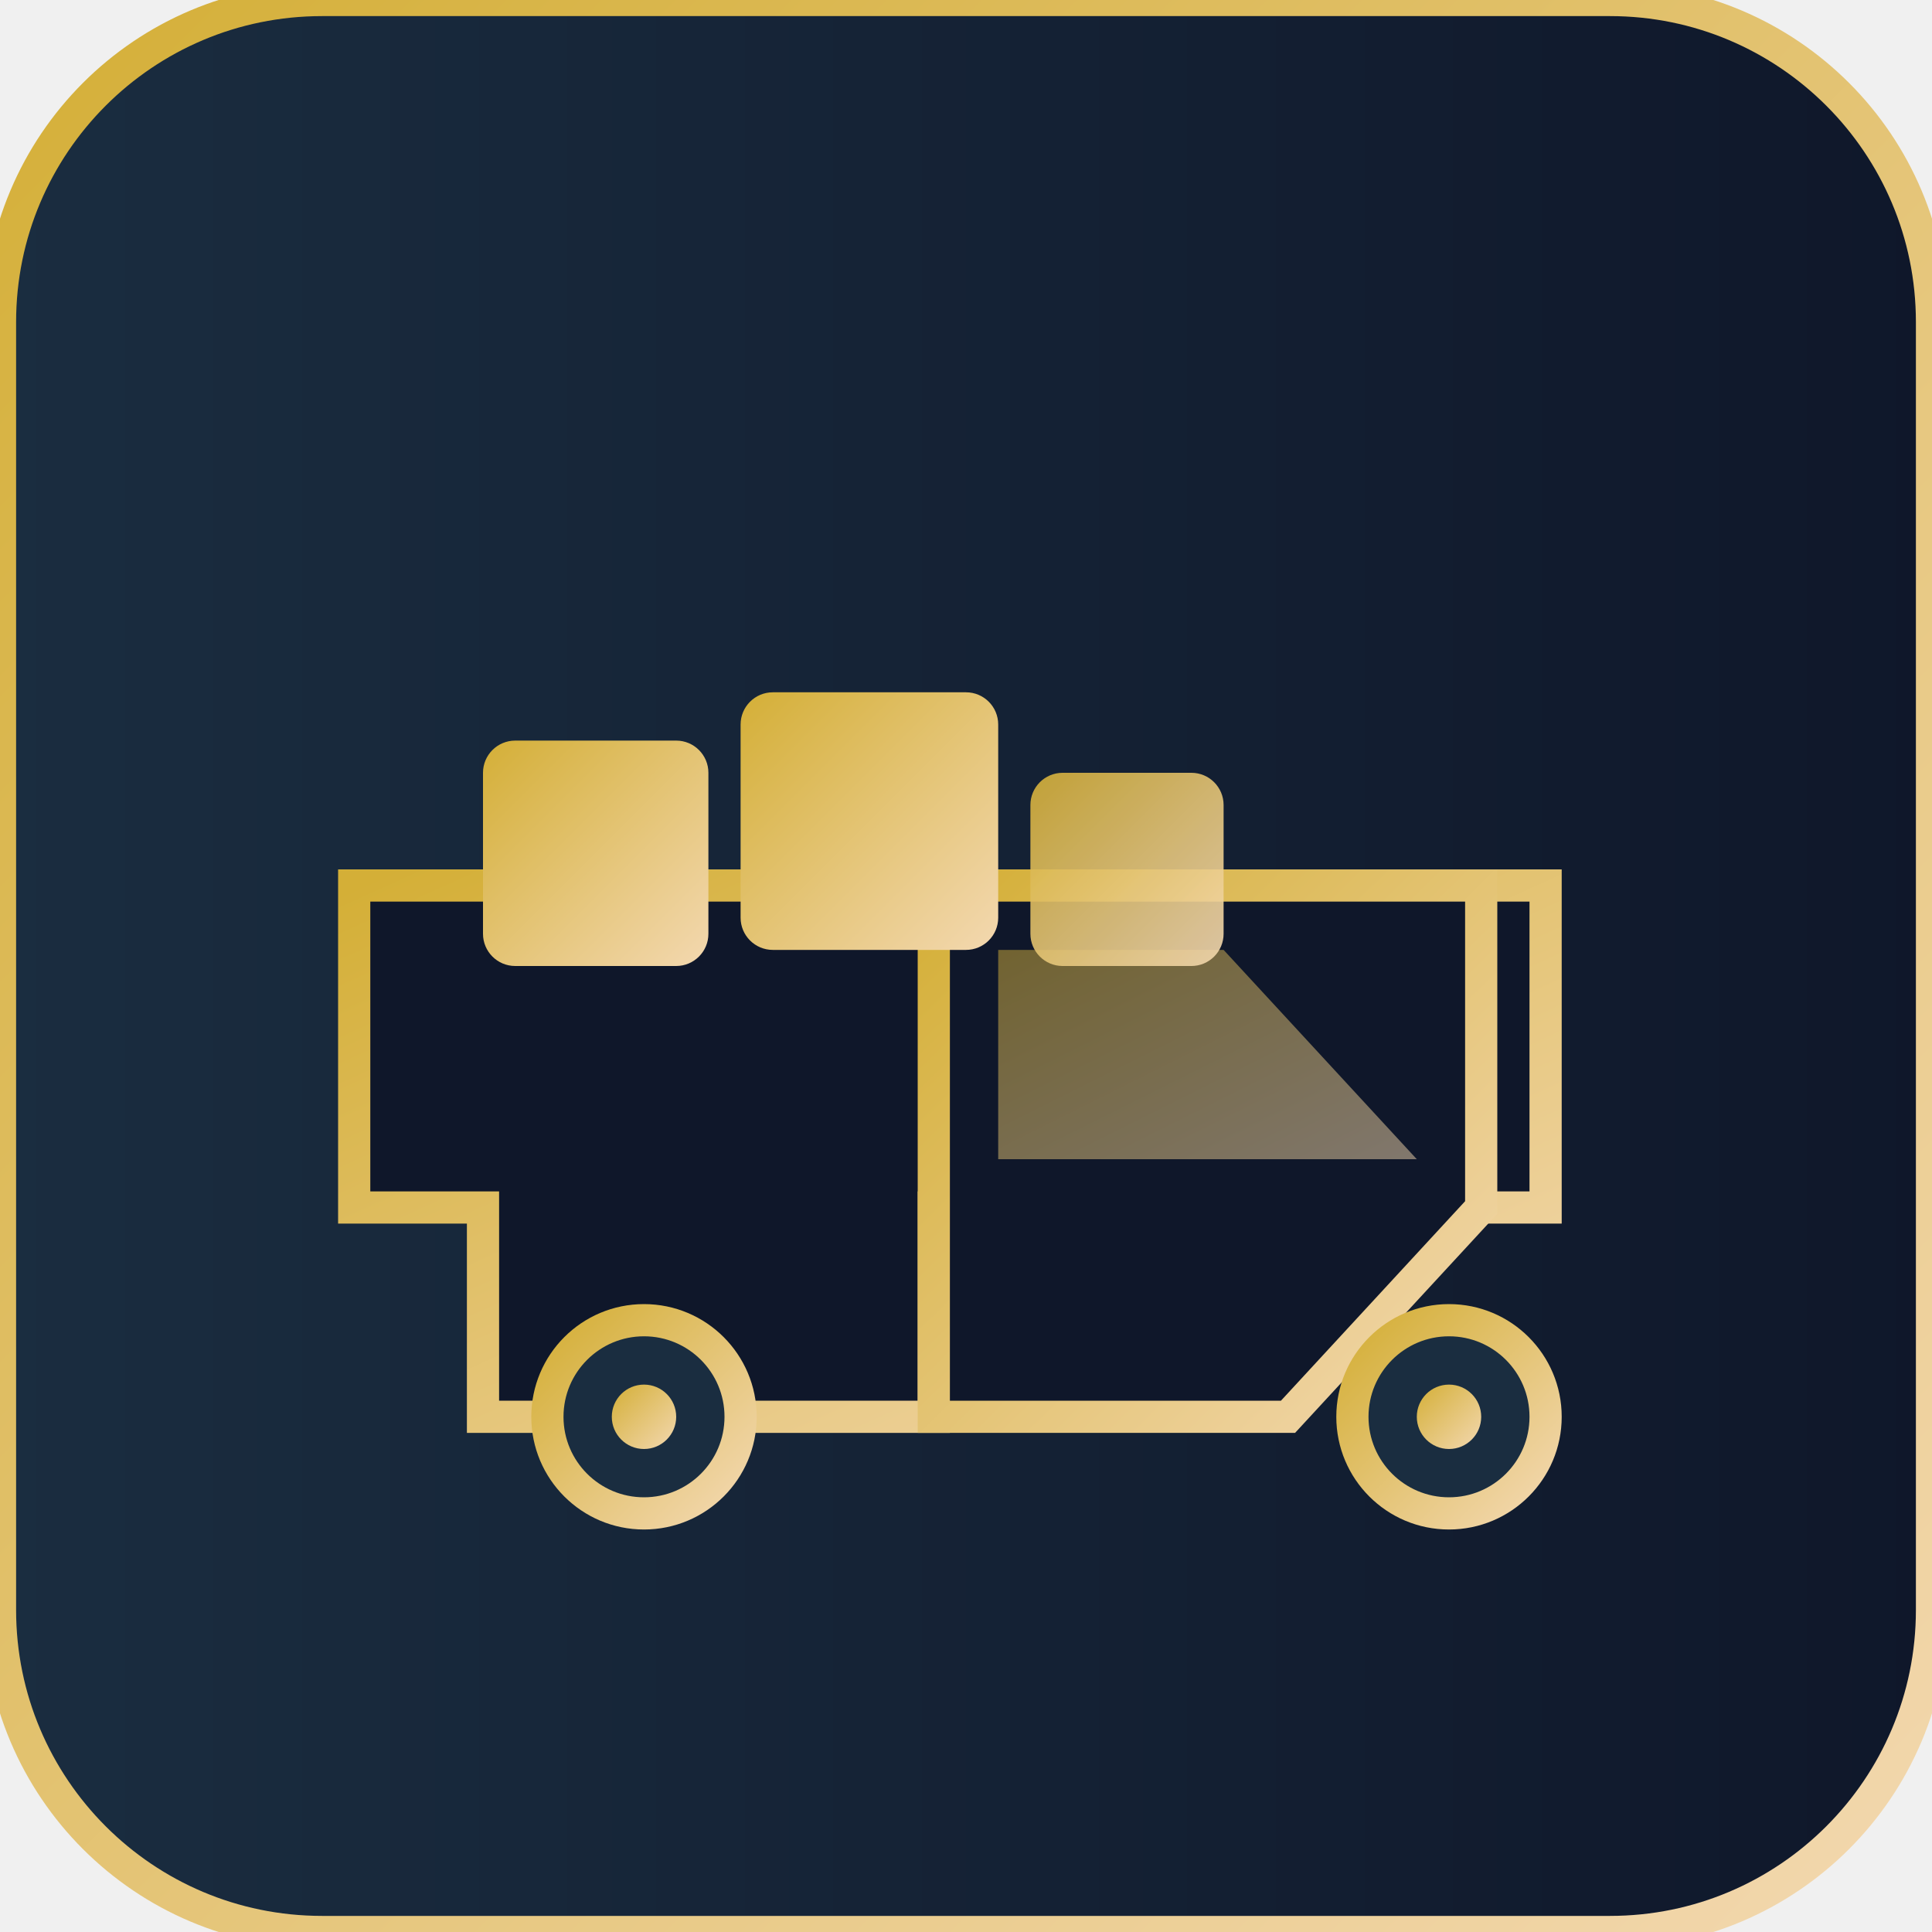
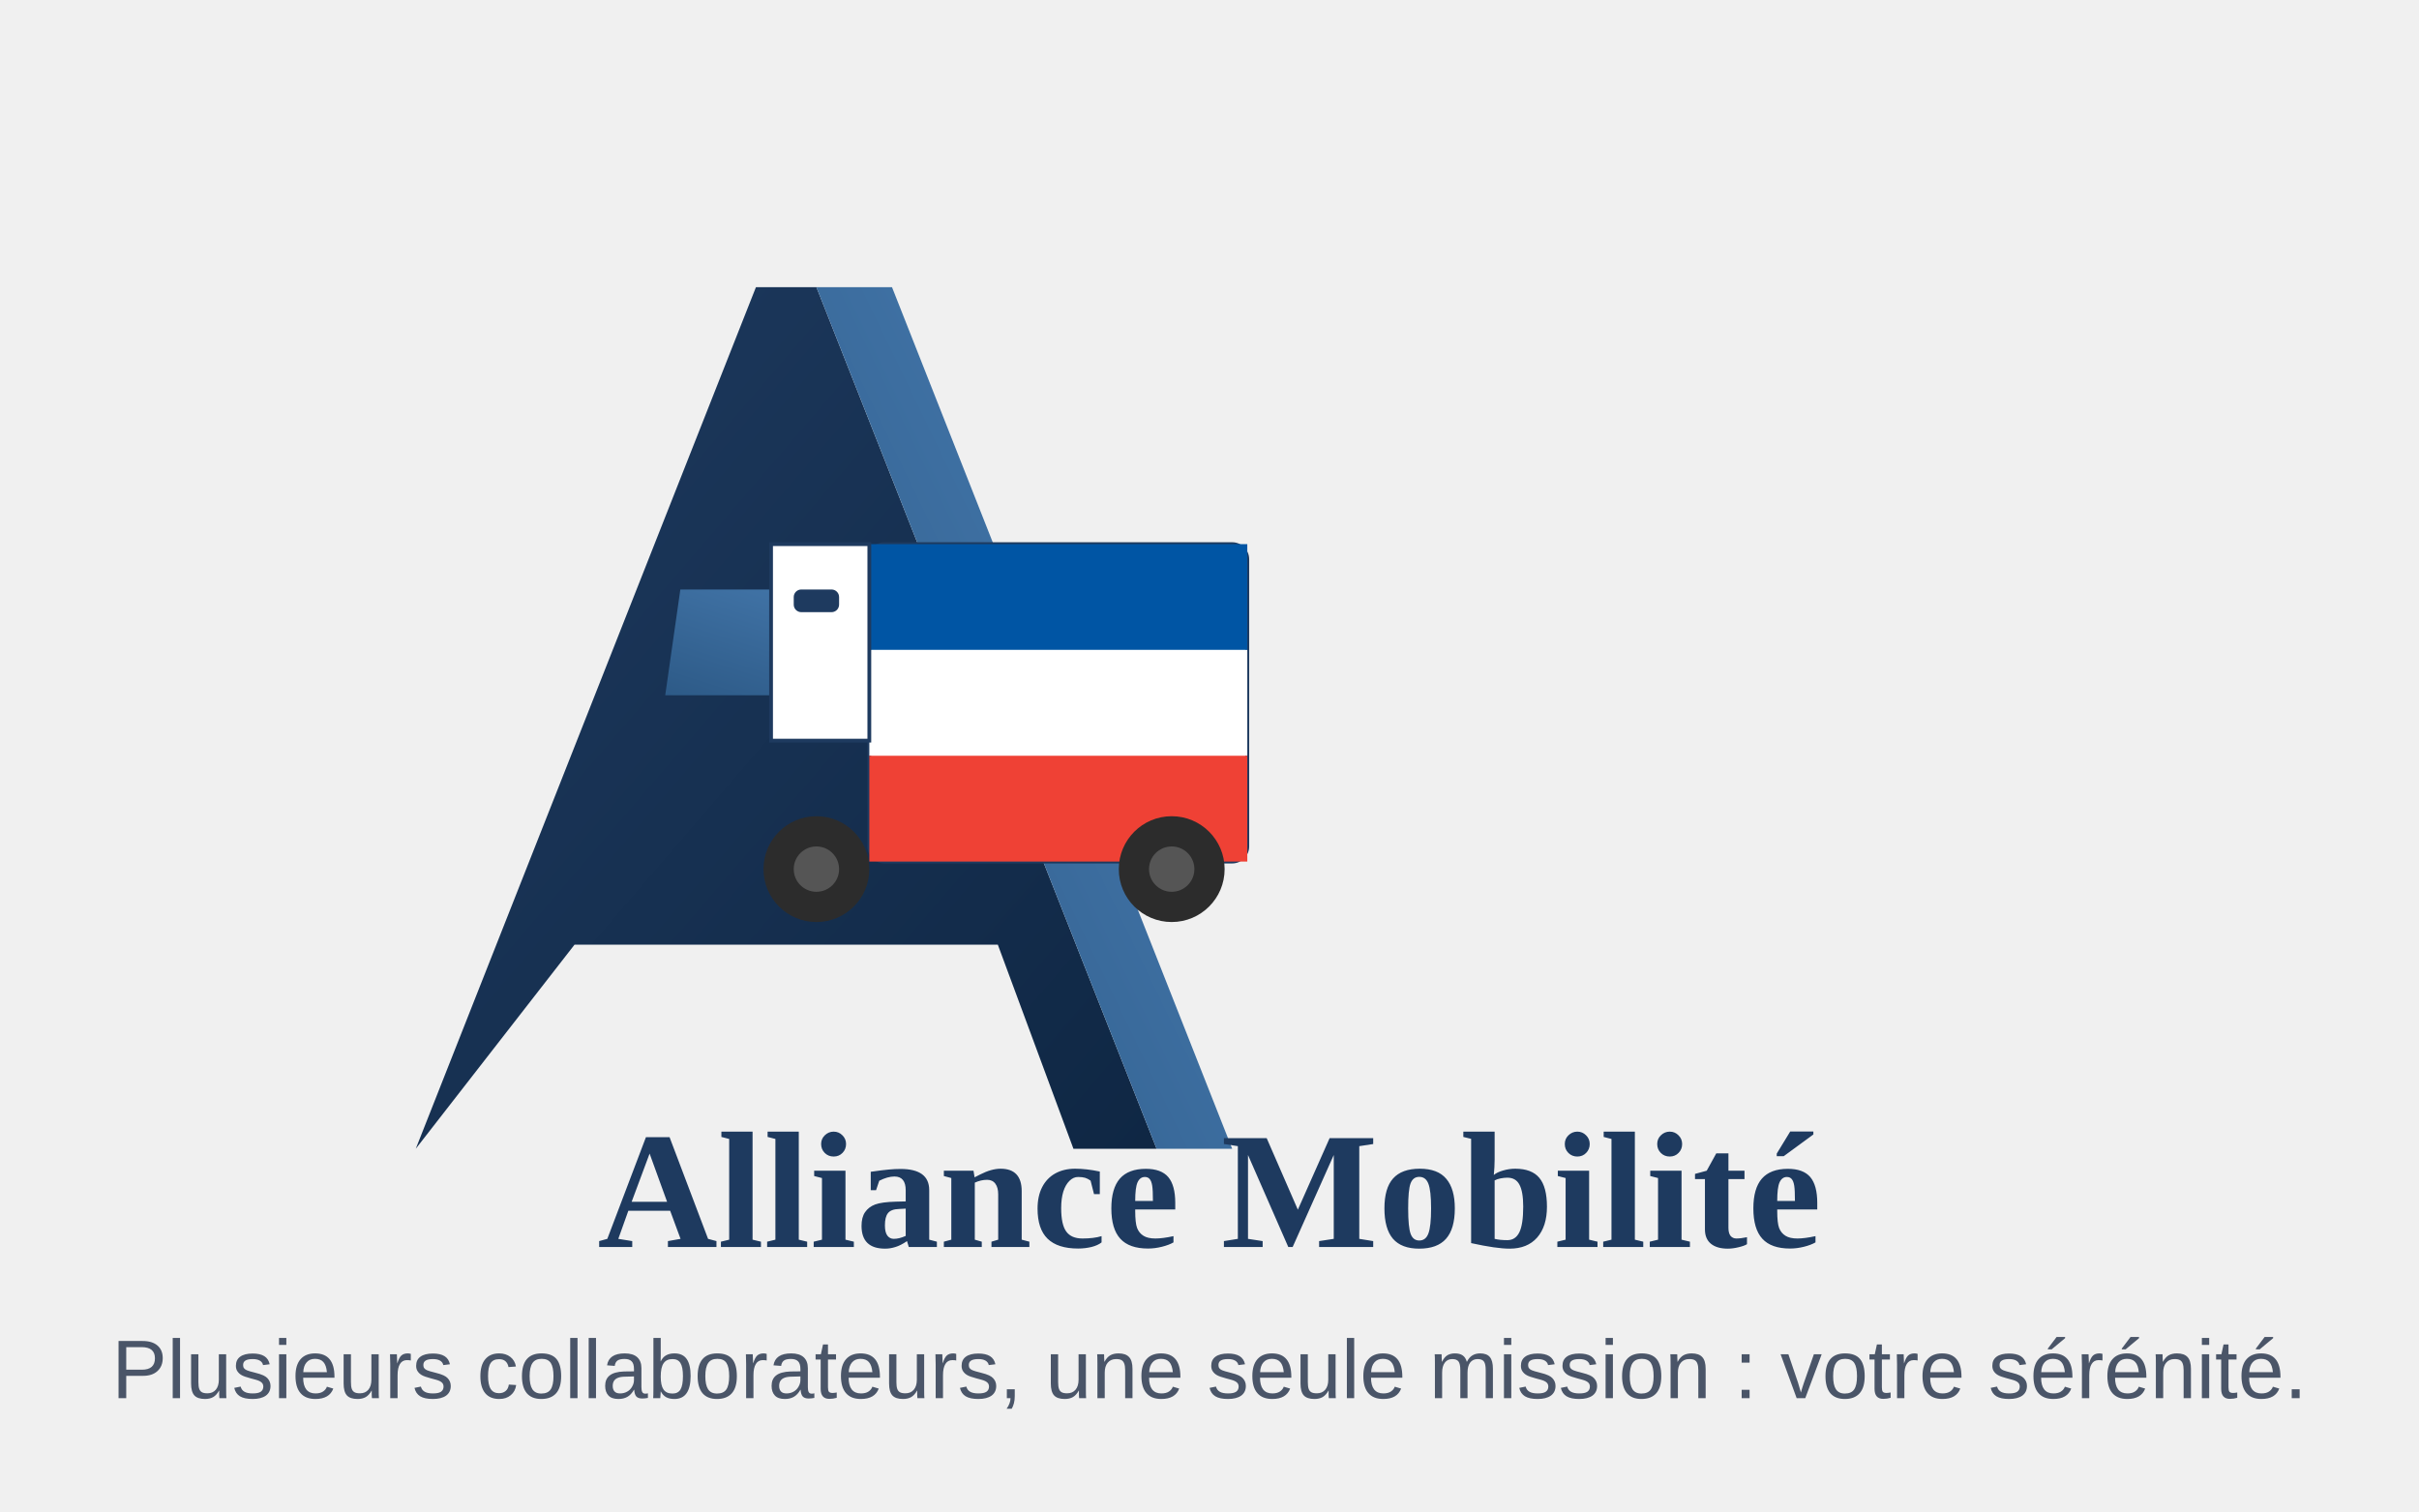
- <svg xmlns="http://www.w3.org/2000/svg" viewBox="0 0 120 120" fill="none">
+ <svg xmlns="http://www.w3.org/2000/svg" viewBox="0 0 320 200" fill="none">
  <defs>
-     <linearGradient id="goldGrad" x1="0%" y1="0%" x2="100%" y2="100%">
-       <stop offset="0%" style="stop-color:#D4AF37" />
-       <stop offset="100%" style="stop-color:#F3D8B0" />
+     <linearGradient id="a-dark" x1="0%" y1="0%" x2="100%" y2="100%">
+       <stop offset="0%" style="stop-color:#1e3a5f" />
+       <stop offset="100%" style="stop-color:#0f2744" />
    </linearGradient>
-     <linearGradient id="darkGrad" x1="0%" y1="0%" x2="100%" y2="0%">
-       <stop offset="0%" style="stop-color:#1A2D40" />
-       <stop offset="100%" style="stop-color:#0f172a" />
+     <linearGradient id="a-light" x1="0%" y1="100%" x2="100%" y2="0%">
+       <stop offset="0%" style="stop-color:#2d5a87" />
+       <stop offset="100%" style="stop-color:#4a7fb5" />
    </linearGradient>
  </defs>
-   <rect width="120" height="120" rx="20" fill="url(#darkGrad)" />
-   <path d="M22 55 L22 75 L30 75 L30 88 L58 88 L58 75 L96 75 L96 55 Z" fill="#0f172a" stroke="url(#goldGrad)" stroke-width="2" />
-   <path d="M58 55 L58 88 L80 88 L92 75 L92 55 Z" fill="#0f172a" stroke="url(#goldGrad)" stroke-width="2" />
-   <path d="M62 59 L76 59 L88 72 L62 72 Z" fill="url(#goldGrad)" opacity="0.5" />
-   <circle cx="40" cy="88" r="6" fill="#1A2D40" stroke="url(#goldGrad)" stroke-width="2" />
-   <circle cx="40" cy="88" r="2" fill="url(#goldGrad)" />
-   <circle cx="90" cy="88" r="6" fill="#1A2D40" stroke="url(#goldGrad)" stroke-width="2" />
-   <circle cx="90" cy="88" r="2" fill="url(#goldGrad)" />
-   <rect x="30" y="46" width="14" height="14" rx="2" fill="url(#goldGrad)" />
-   <rect x="46" y="43" width="16" height="16" rx="2" fill="url(#goldGrad)" />
-   <rect x="64" y="48" width="12" height="12" rx="2" fill="url(#goldGrad)" opacity="0.9" />
-   <rect width="120" height="120" rx="20" fill="none" stroke="url(#goldGrad)" stroke-width="2" />
+   <path d="M55 152 L100 38 L108 38 L153 152 L142 152 L132 125 L76 125 Z" fill="url(#a-dark)" />
+   <path d="M108 38 L153 152 L163 152 L118 38 Z" fill="url(#a-light)" />
+   <path d="M88 92 L132 92 L130 78 L90 78 Z" fill="url(#a-light)" />
+   <rect x="115" y="72" width="50" height="42" rx="2" fill="white" stroke="#1e3a5f" stroke-width="0.5" />
+   <rect x="115" y="72" width="50" height="14" fill="#0055A4" />
+   <rect x="115" y="86" width="50" height="14" fill="white" />
+   <rect x="115" y="100" width="50" height="14" fill="#EF4135" />
+   <path d="M102 98 L102 72 L115 72 L115 98 Z" fill="white" stroke="#1e3a5f" stroke-width="0.5" />
+   <rect x="105" y="78" width="6" height="3" rx="1" fill="#1e3a5f" />
+   <circle cx="108" cy="115" r="7" fill="#2c2c2c" />
+   <circle cx="108" cy="115" r="3" fill="#555" />
+   <circle cx="155" cy="115" r="7" fill="#2c2c2c" />
+   <circle cx="155" cy="115" r="3" fill="#555" />
+   <text x="160" y="165" text-anchor="middle" font-family="Georgia, 'Times New Roman', serif" font-size="22" font-weight="bold" fill="#1e3a5f">Alliance Mobilité</text>
+   <text x="160" y="185" text-anchor="middle" font-family="'Segoe UI', Arial, sans-serif" font-size="11" fill="#4a5568">Plusieurs collaborateurs, une seule mission : votre sérénité.</text>
</svg>
